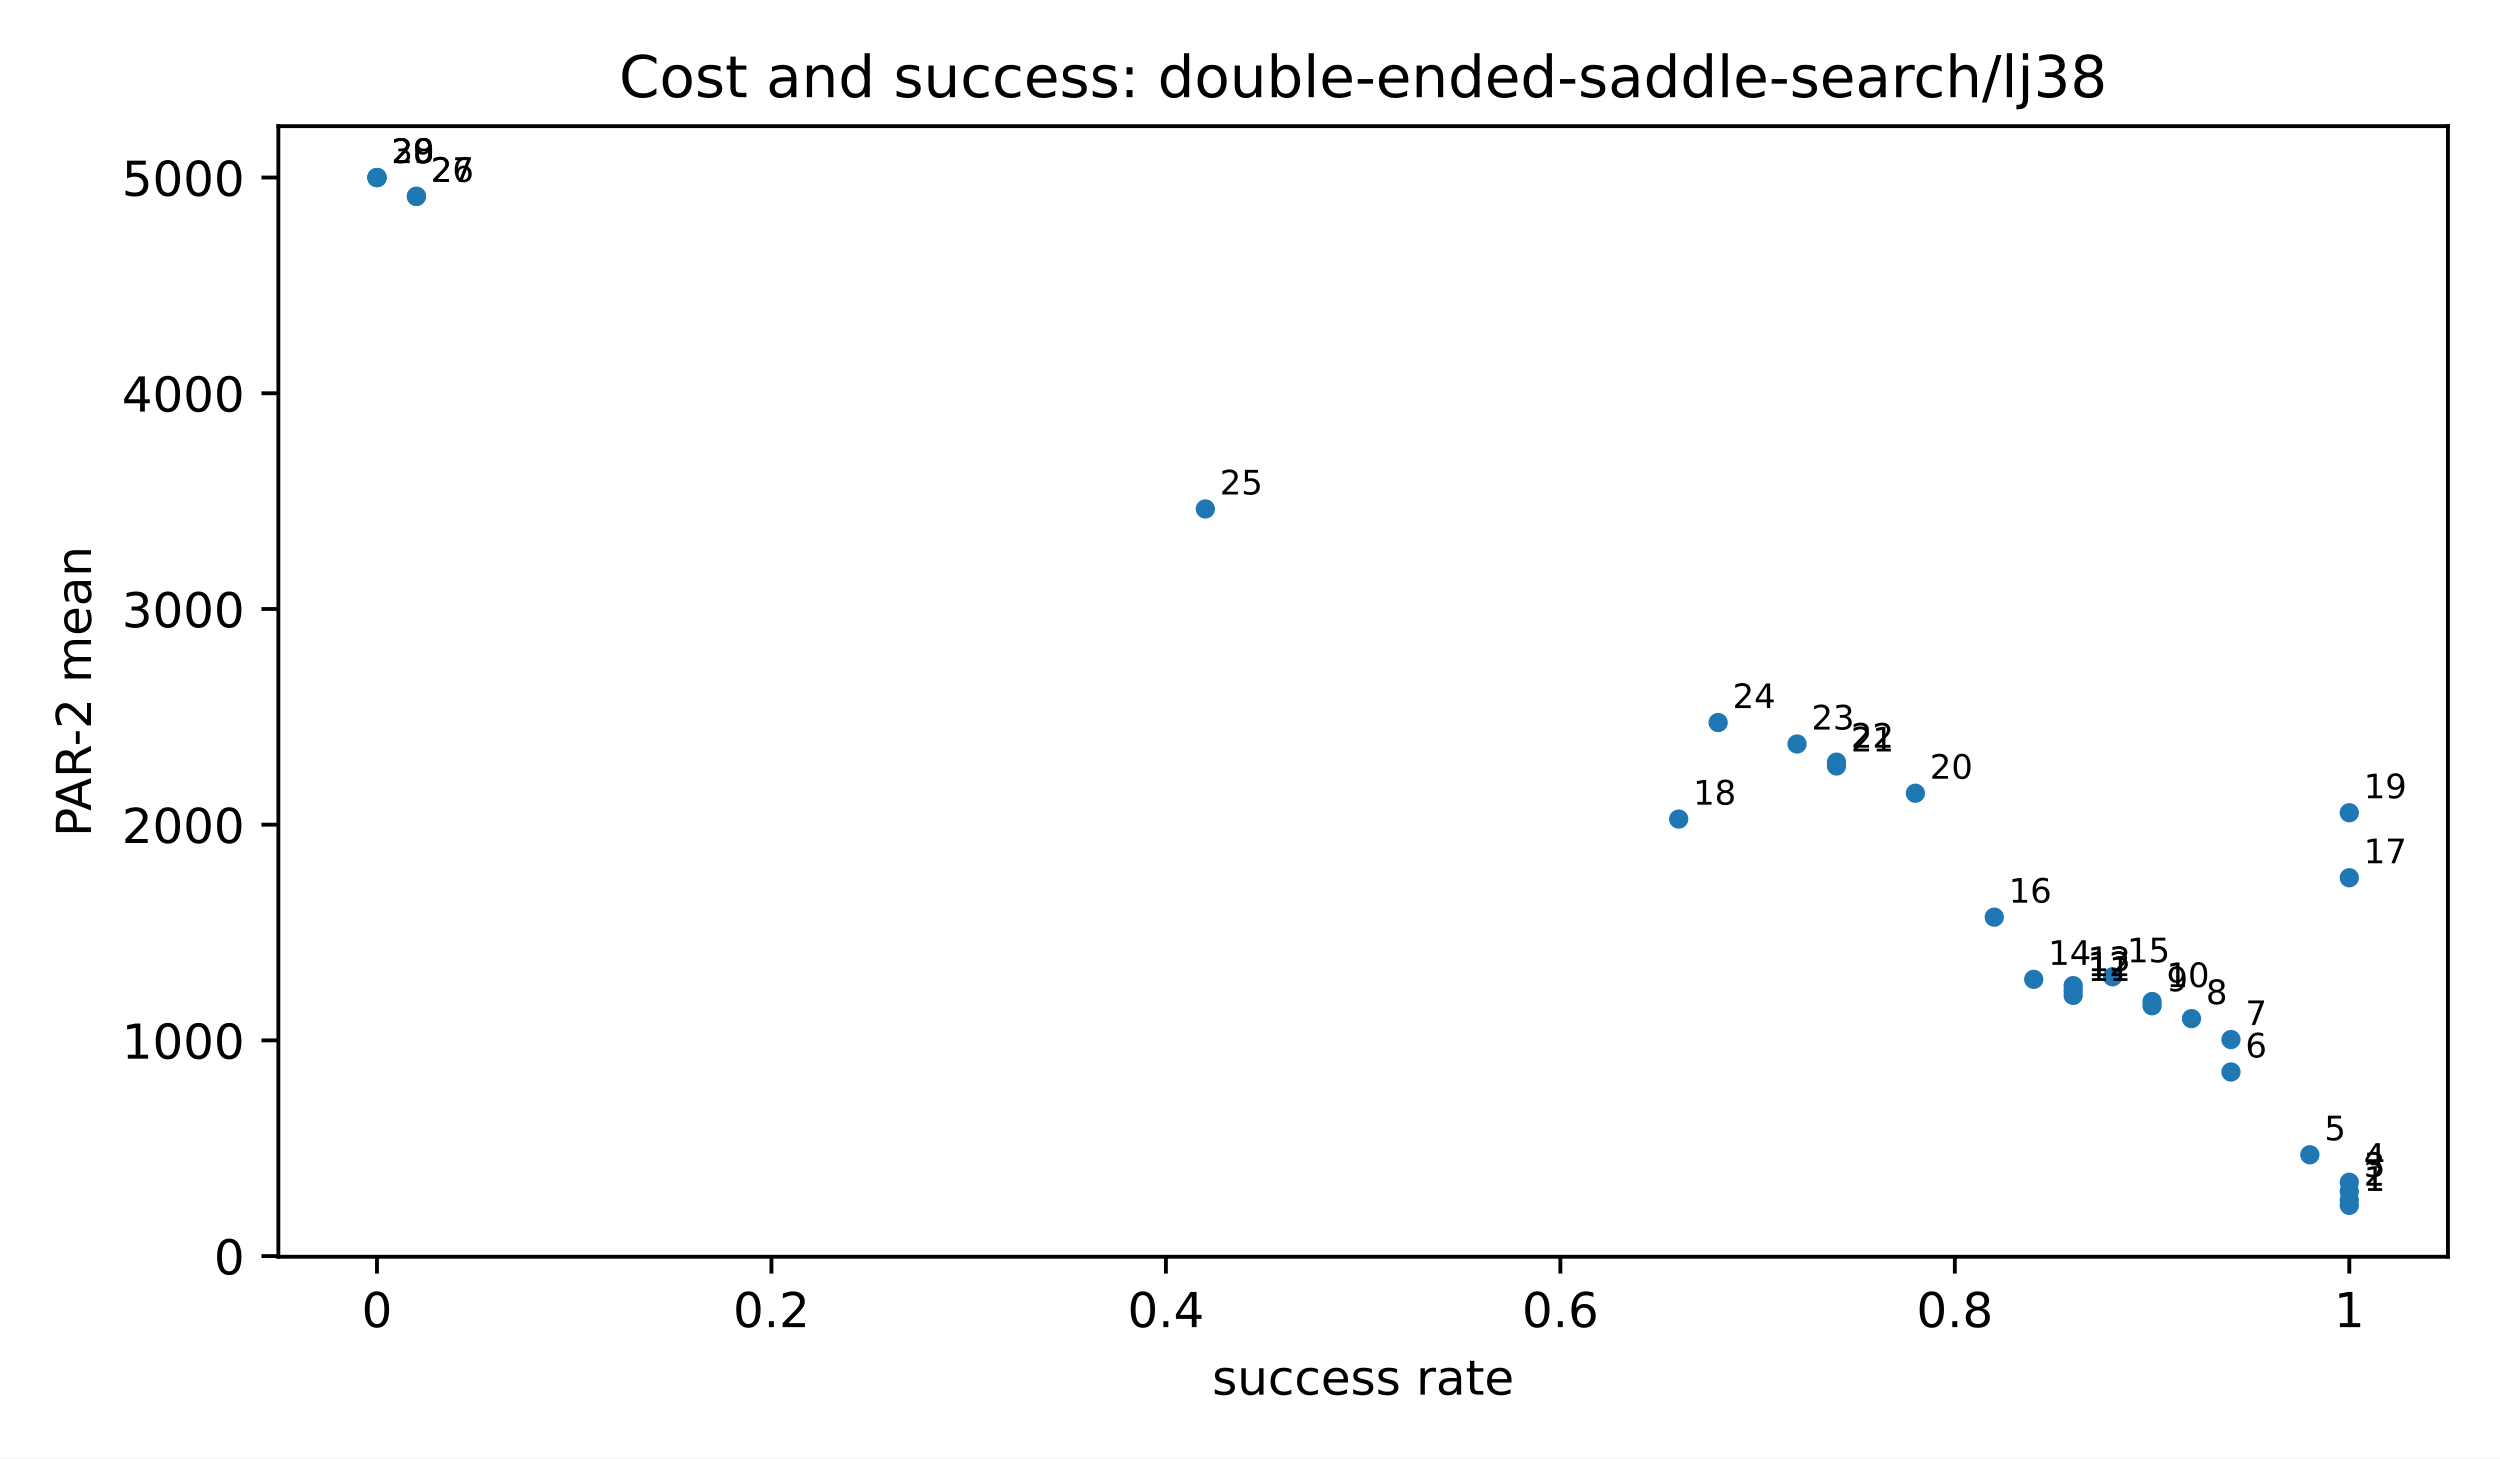
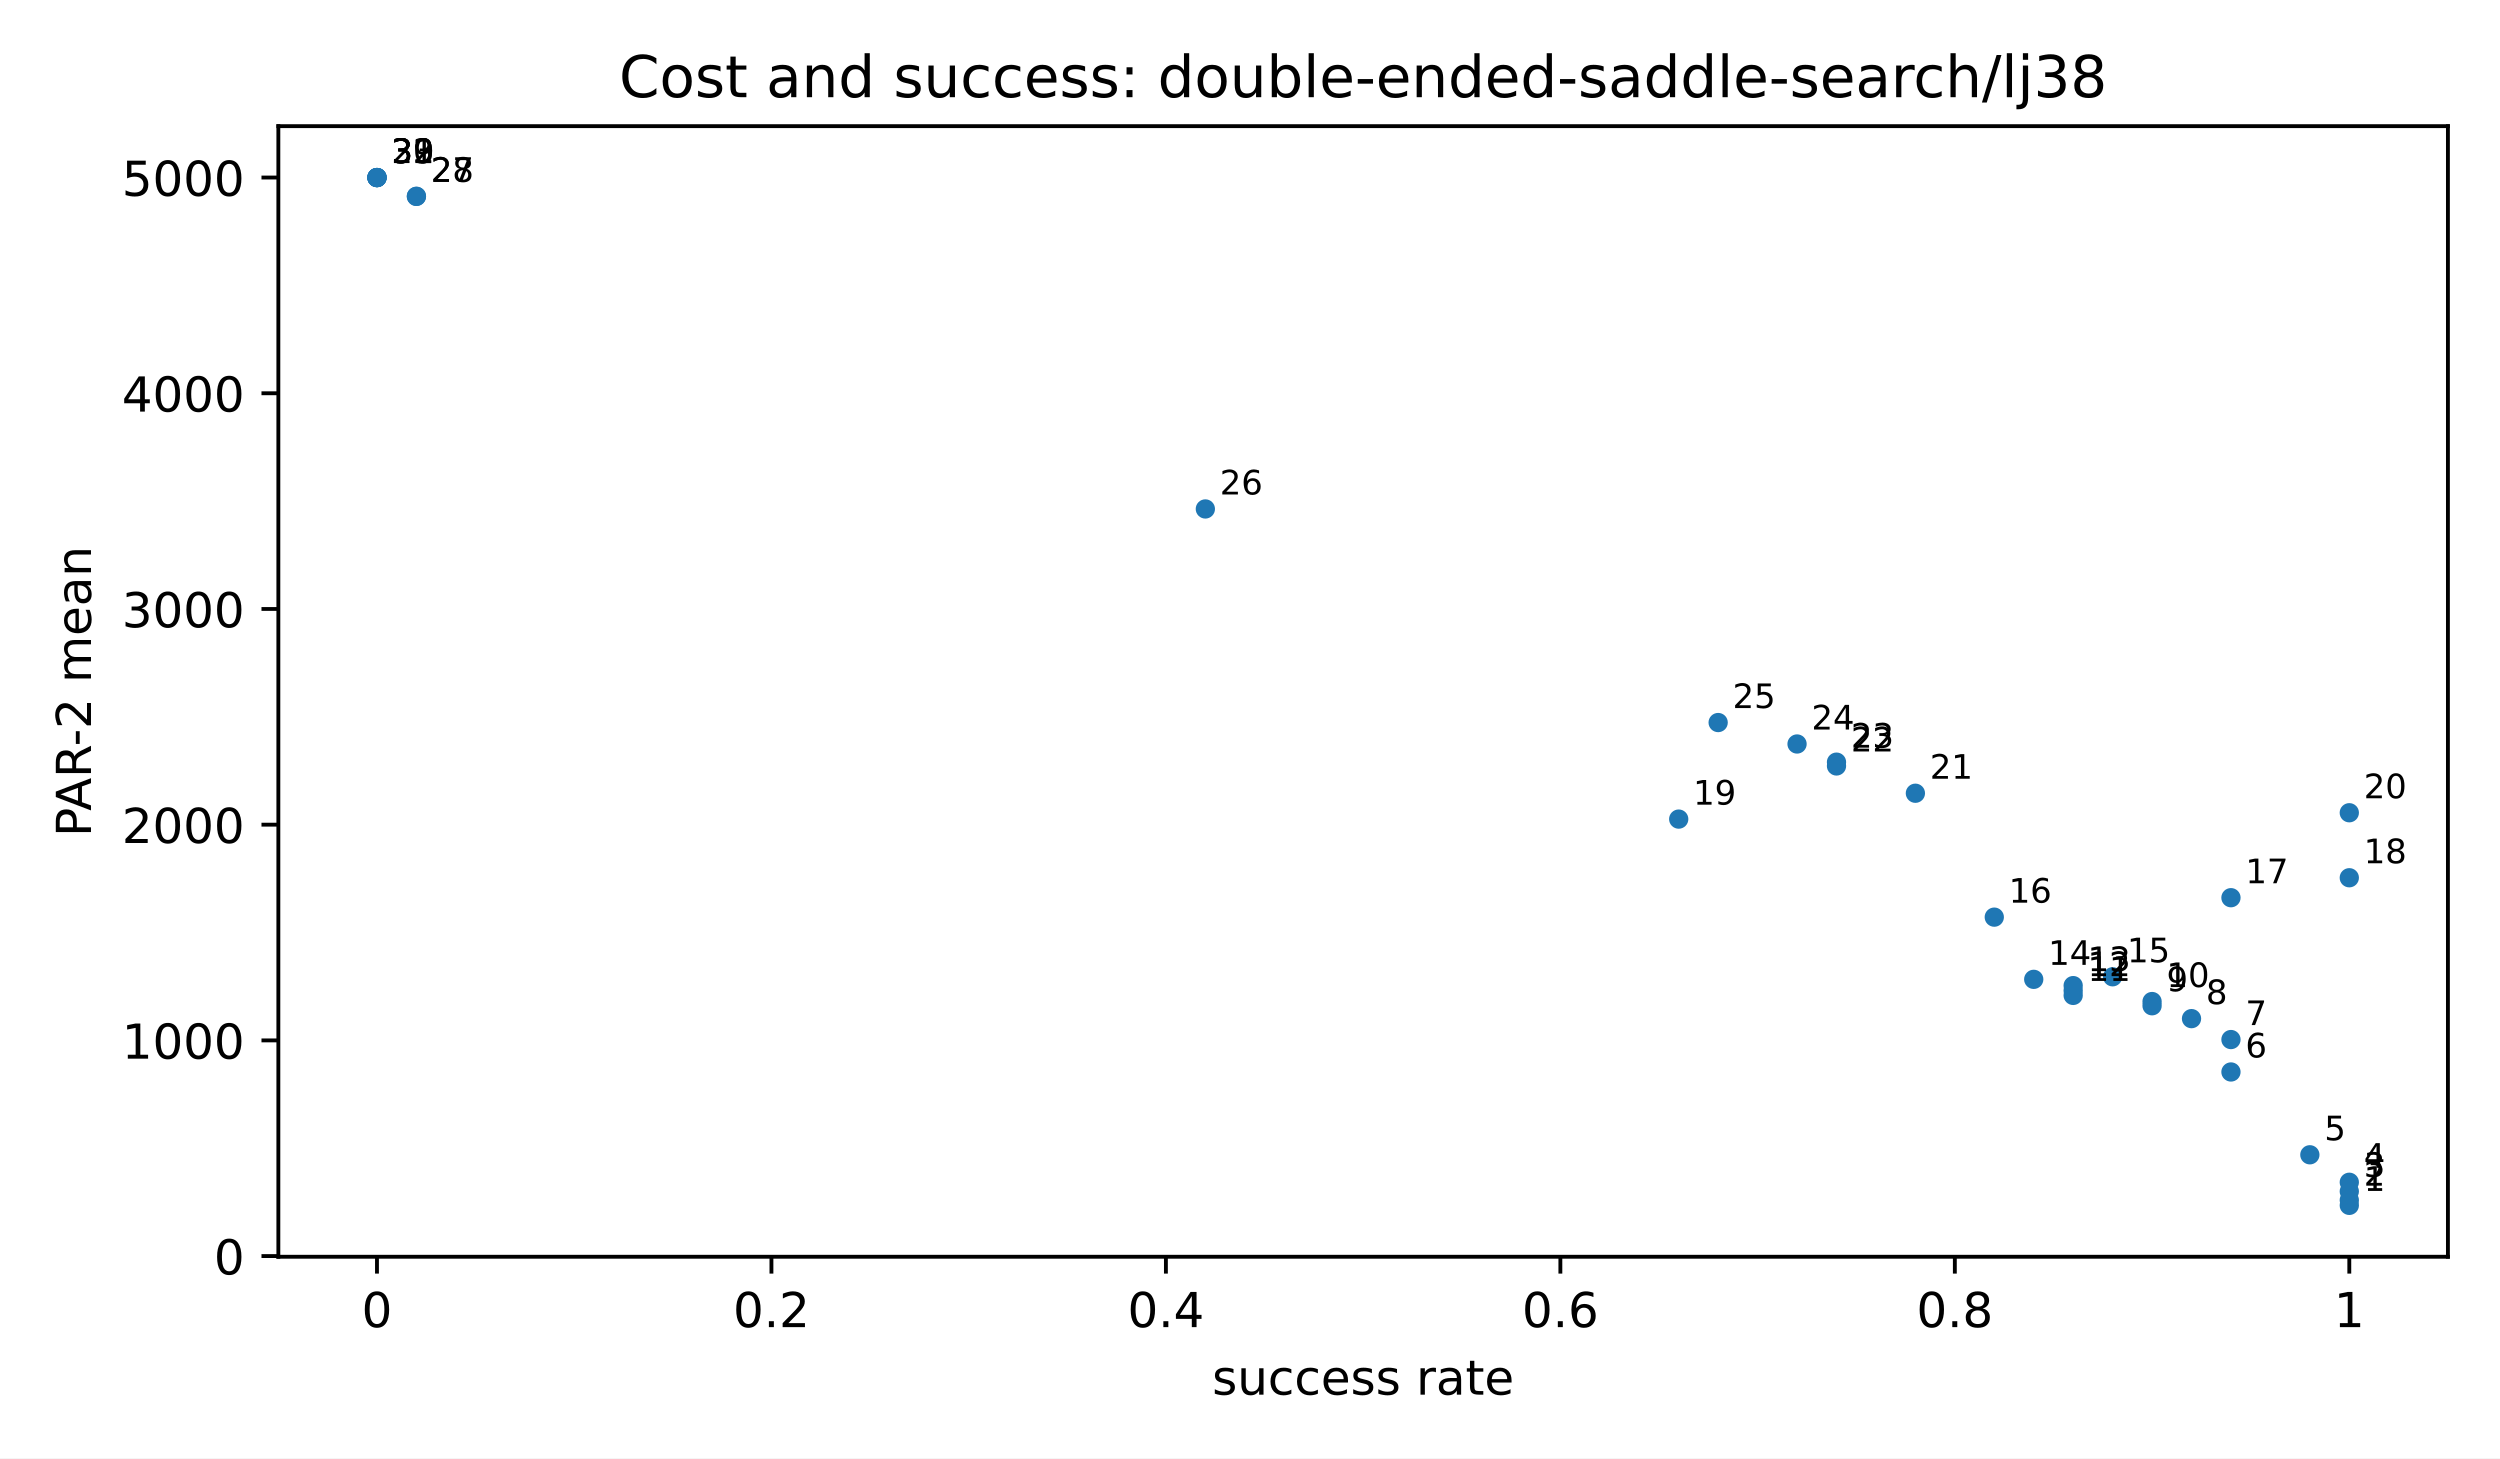
<svg xmlns="http://www.w3.org/2000/svg" xmlns:xlink="http://www.w3.org/1999/xlink" width="518.4pt" height="302.4pt" viewBox="0 0 518.4 302.4" version="1.1">
  <defs>
    <style type="text/css">*{stroke-linejoin: round; stroke-linecap: butt}</style>
  </defs>
  <g id="figure_1">
    <g id="patch_1">
      <path d="M 0 302.4  L 518.4 302.4  L 518.4 0  L 0 0  z " style="fill: #ffffff" />
    </g>
    <g id="axes_1">
      <g id="patch_2">
        <path d="M 57.72 260.6  L 507.6 260.6  L 507.6 26.16  L 57.72 26.16  z " style="fill: #ffffff" />
      </g>
      <g id="PathCollection_1">
        <defs>
          <path id="m2d8934182f" d="M 0 2  C 0.53 2 1.039 1.789 1.414 1.414  C 1.789 1.039 2 0.53 2 0  C 2 -0.53 1.789 -1.039 1.414 -1.414  C 1.039 -1.789 0.53 -2 0 -2  C -0.53 -2 -1.039 -1.789 -1.414 -1.414  C -1.789 -1.039 -2 -0.53 -2 0  C -2 0.53 -1.789 1.039 -1.414 1.414  C -1.039 1.789 -0.53 2 0 2  z " />
        </defs>
        <g clip-path="url(#pfbca4baf77)">
          <use xlink:href="#m2d8934182f" x="487.151" y="249.944" style="fill: #1f77b4" />
          <use xlink:href="#m2d8934182f" x="487.151" y="248.858" style="fill: #1f77b4" />
          <use xlink:href="#m2d8934182f" x="487.151" y="247.053" style="fill: #1f77b4" />
          <use xlink:href="#m2d8934182f" x="487.151" y="245.154" style="fill: #1f77b4" />
          <use xlink:href="#m2d8934182f" x="478.971" y="239.457" style="fill: #1f77b4" />
          <use xlink:href="#m2d8934182f" x="462.612" y="222.285" style="fill: #1f77b4" />
          <use xlink:href="#m2d8934182f" x="462.612" y="215.561" style="fill: #1f77b4" />
          <use xlink:href="#m2d8934182f" x="454.432" y="211.224" style="fill: #1f77b4" />
          <use xlink:href="#m2d8934182f" x="446.253" y="208.555" style="fill: #1f77b4" />
          <use xlink:href="#m2d8934182f" x="446.253" y="207.679" style="fill: #1f77b4" />
          <use xlink:href="#m2d8934182f" x="429.893" y="206.407" style="fill: #1f77b4" />
          <use xlink:href="#m2d8934182f" x="429.893" y="205.411" style="fill: #1f77b4" />
          <use xlink:href="#m2d8934182f" x="429.893" y="204.377" style="fill: #1f77b4" />
          <use xlink:href="#m2d8934182f" x="421.714" y="203.077" style="fill: #1f77b4" />
          <use xlink:href="#m2d8934182f" x="438.073" y="202.546" style="fill: #1f77b4" />
          <use xlink:href="#m2d8934182f" x="413.534" y="190.179" style="fill: #1f77b4" />
+           <use xlink:href="#m2d8934182f" x="462.612" y="186.147" style="fill: #1f77b4" />
          <use xlink:href="#m2d8934182f" x="487.151" y="182.01" style="fill: #1f77b4" />
          <use xlink:href="#m2d8934182f" x="348.097" y="169.848" style="fill: #1f77b4" />
          <use xlink:href="#m2d8934182f" x="487.151" y="168.531" style="fill: #1f77b4" />
          <use xlink:href="#m2d8934182f" x="397.175" y="164.487" style="fill: #1f77b4" />
          <use xlink:href="#m2d8934182f" x="380.816" y="158.83" style="fill: #1f77b4" />
          <use xlink:href="#m2d8934182f" x="380.816" y="158.04" style="fill: #1f77b4" />
          <use xlink:href="#m2d8934182f" x="372.636" y="154.274" style="fill: #1f77b4" />
          <use xlink:href="#m2d8934182f" x="356.277" y="149.827" style="fill: #1f77b4" />
          <use xlink:href="#m2d8934182f" x="249.941" y="105.537" style="fill: #1f77b4" />
          <use xlink:href="#m2d8934182f" x="86.349" y="40.715" style="fill: #1f77b4" />
          <use xlink:href="#m2d8934182f" x="86.349" y="40.715" style="fill: #1f77b4" />
          <use xlink:href="#m2d8934182f" x="78.169" y="36.816" style="fill: #1f77b4" />
          <use xlink:href="#m2d8934182f" x="78.169" y="36.816" style="fill: #1f77b4" />
          <use xlink:href="#m2d8934182f" x="78.169" y="36.816" style="fill: #1f77b4" />
+           <use xlink:href="#m2d8934182f" x="78.169" y="36.816" style="fill: #1f77b4" />
+           <use xlink:href="#m2d8934182f" x="78.169" y="36.816" style="fill: #1f77b4" />
        </g>
      </g>
      <g id="matplotlib.axis_1">
        <g id="xtick_1">
          <g id="line2d_1">
            <defs>
              <path id="m8ea4d47d77" d="M 0 0  L 0 3.5  " style="stroke: #000000; stroke-width: 0.8" />
            </defs>
            <g>
              <use xlink:href="#m8ea4d47d77" x="78.169" y="260.6" style="stroke: #000000; stroke-width: 0.8" />
            </g>
          </g>
          <g id="text_1">
            <text style="font-size: 10px; font-family: 'DejaVu Sans', 'Bitstream Vera Sans', 'Computer Modern Sans Serif', 'Lucida Grande', 'Verdana', 'Geneva', 'Lucid', 'Arial', 'Helvetica', 'Avant Garde', sans-serif; text-anchor: middle" x="78.169" y="275.198" transform="rotate(-0 78.16909 275.1977)">0</text>
          </g>
        </g>
        <g id="xtick_2">
          <g id="line2d_2">
            <g>
              <use xlink:href="#m8ea4d47d77" x="159.965" y="260.6" style="stroke: #000000; stroke-width: 0.8" />
            </g>
          </g>
          <g id="text_2">
            <text style="font-size: 10px; font-family: 'DejaVu Sans', 'Bitstream Vera Sans', 'Computer Modern Sans Serif', 'Lucida Grande', 'Verdana', 'Geneva', 'Lucid', 'Arial', 'Helvetica', 'Avant Garde', sans-serif; text-anchor: middle" x="159.965" y="275.198" transform="rotate(-0 159.9655 275.1977)">0.2</text>
          </g>
        </g>
        <g id="xtick_3">
          <g id="line2d_3">
            <g>
              <use xlink:href="#m8ea4d47d77" x="241.762" y="260.6" style="stroke: #000000; stroke-width: 0.8" />
            </g>
          </g>
          <g id="text_3">
            <text style="font-size: 10px; font-family: 'DejaVu Sans', 'Bitstream Vera Sans', 'Computer Modern Sans Serif', 'Lucida Grande', 'Verdana', 'Geneva', 'Lucid', 'Arial', 'Helvetica', 'Avant Garde', sans-serif; text-anchor: middle" x="241.762" y="275.198" transform="rotate(-0 241.7618 275.1977)">0.4</text>
          </g>
        </g>
        <g id="xtick_4">
          <g id="line2d_4">
            <g>
              <use xlink:href="#m8ea4d47d77" x="323.558" y="260.6" style="stroke: #000000; stroke-width: 0.8" />
            </g>
          </g>
          <g id="text_4">
            <text style="font-size: 10px; font-family: 'DejaVu Sans', 'Bitstream Vera Sans', 'Computer Modern Sans Serif', 'Lucida Grande', 'Verdana', 'Geneva', 'Lucid', 'Arial', 'Helvetica', 'Avant Garde', sans-serif; text-anchor: middle" x="323.558" y="275.198" transform="rotate(-0 323.5582 275.1977)">0.6</text>
          </g>
        </g>
        <g id="xtick_5">
          <g id="line2d_5">
            <g>
              <use xlink:href="#m8ea4d47d77" x="405.355" y="260.6" style="stroke: #000000; stroke-width: 0.8" />
            </g>
          </g>
          <g id="text_5">
            <text style="font-size: 10px; font-family: 'DejaVu Sans', 'Bitstream Vera Sans', 'Computer Modern Sans Serif', 'Lucida Grande', 'Verdana', 'Geneva', 'Lucid', 'Arial', 'Helvetica', 'Avant Garde', sans-serif; text-anchor: middle" x="405.355" y="275.198" transform="rotate(-0 405.3545 275.1977)">0.8</text>
          </g>
        </g>
        <g id="xtick_6">
          <g id="line2d_6">
            <g>
              <use xlink:href="#m8ea4d47d77" x="487.151" y="260.6" style="stroke: #000000; stroke-width: 0.8" />
            </g>
          </g>
          <g id="text_6">
            <text style="font-size: 10px; font-family: 'DejaVu Sans', 'Bitstream Vera Sans', 'Computer Modern Sans Serif', 'Lucida Grande', 'Verdana', 'Geneva', 'Lucid', 'Arial', 'Helvetica', 'Avant Garde', sans-serif; text-anchor: middle" x="487.151" y="275.198" transform="rotate(-0 487.1509 275.1977)">1</text>
          </g>
        </g>
        <g id="text_7">
          <text style="font-size: 10px; font-family: 'DejaVu Sans', 'Bitstream Vera Sans', 'Computer Modern Sans Serif', 'Lucida Grande', 'Verdana', 'Geneva', 'Lucid', 'Arial', 'Helvetica', 'Avant Garde', sans-serif; text-anchor: middle" x="282.66" y="289.198" transform="rotate(-0 282.66 289.1977)">success rate</text>
        </g>
      </g>
      <g id="matplotlib.axis_2">
        <g id="ytick_1">
          <g id="line2d_7">
            <defs>
              <path id="md659df78fa" d="M 0 0  L -3.5 0  " style="stroke: #000000; stroke-width: 0.8" />
            </defs>
            <g>
              <use xlink:href="#md659df78fa" x="57.72" y="260.464" style="stroke: #000000; stroke-width: 0.8" />
            </g>
          </g>
          <g id="text_8">
            <text style="font-size: 10px; font-family: 'DejaVu Sans', 'Bitstream Vera Sans', 'Computer Modern Sans Serif', 'Lucida Grande', 'Verdana', 'Geneva', 'Lucid', 'Arial', 'Helvetica', 'Avant Garde', sans-serif; text-anchor: end" x="50.72" y="264.263" transform="rotate(-0 50.72 264.2629)">0</text>
          </g>
        </g>
        <g id="ytick_2">
          <g id="line2d_8">
            <g>
              <use xlink:href="#md659df78fa" x="57.72" y="215.734" style="stroke: #000000; stroke-width: 0.8" />
            </g>
          </g>
          <g id="text_9">
            <text style="font-size: 10px; font-family: 'DejaVu Sans', 'Bitstream Vera Sans', 'Computer Modern Sans Serif', 'Lucida Grande', 'Verdana', 'Geneva', 'Lucid', 'Arial', 'Helvetica', 'Avant Garde', sans-serif; text-anchor: end" x="50.72" y="219.533" transform="rotate(-0 50.72 219.5333)">1000</text>
          </g>
        </g>
        <g id="ytick_3">
          <g id="line2d_9">
            <g>
              <use xlink:href="#md659df78fa" x="57.72" y="171.005" style="stroke: #000000; stroke-width: 0.8" />
            </g>
          </g>
          <g id="text_10">
            <text style="font-size: 10px; font-family: 'DejaVu Sans', 'Bitstream Vera Sans', 'Computer Modern Sans Serif', 'Lucida Grande', 'Verdana', 'Geneva', 'Lucid', 'Arial', 'Helvetica', 'Avant Garde', sans-serif; text-anchor: end" x="50.72" y="174.804" transform="rotate(-0 50.72 174.8038)">2000</text>
          </g>
        </g>
        <g id="ytick_4">
          <g id="line2d_10">
            <g>
              <use xlink:href="#md659df78fa" x="57.72" y="126.275" style="stroke: #000000; stroke-width: 0.8" />
            </g>
          </g>
          <g id="text_11">
            <text style="font-size: 10px; font-family: 'DejaVu Sans', 'Bitstream Vera Sans', 'Computer Modern Sans Serif', 'Lucida Grande', 'Verdana', 'Geneva', 'Lucid', 'Arial', 'Helvetica', 'Avant Garde', sans-serif; text-anchor: end" x="50.72" y="130.074" transform="rotate(-0 50.72 130.0743)">3000</text>
          </g>
        </g>
        <g id="ytick_5">
          <g id="line2d_11">
            <g>
              <use xlink:href="#md659df78fa" x="57.72" y="81.546" style="stroke: #000000; stroke-width: 0.8" />
            </g>
          </g>
          <g id="text_12">
            <text style="font-size: 10px; font-family: 'DejaVu Sans', 'Bitstream Vera Sans', 'Computer Modern Sans Serif', 'Lucida Grande', 'Verdana', 'Geneva', 'Lucid', 'Arial', 'Helvetica', 'Avant Garde', sans-serif; text-anchor: end" x="50.72" y="85.345" transform="rotate(-0 50.72 85.34472)">4000</text>
          </g>
        </g>
        <g id="ytick_6">
          <g id="line2d_12">
            <g>
              <use xlink:href="#md659df78fa" x="57.72" y="36.816" style="stroke: #000000; stroke-width: 0.8" />
            </g>
          </g>
          <g id="text_13">
            <text style="font-size: 10px; font-family: 'DejaVu Sans', 'Bitstream Vera Sans', 'Computer Modern Sans Serif', 'Lucida Grande', 'Verdana', 'Geneva', 'Lucid', 'Arial', 'Helvetica', 'Avant Garde', sans-serif; text-anchor: end" x="50.72" y="40.615" transform="rotate(-0 50.72 40.61519)">5000</text>
          </g>
        </g>
        <g id="text_14">
          <text style="font-size: 10px; font-family: 'DejaVu Sans', 'Bitstream Vera Sans', 'Computer Modern Sans Serif', 'Lucida Grande', 'Verdana', 'Geneva', 'Lucid', 'Arial', 'Helvetica', 'Avant Garde', sans-serif; text-anchor: middle" x="18.868" y="143.38" transform="rotate(-90 18.86766 143.38)">PAR-2 mean</text>
        </g>
      </g>
      <g id="patch_3">
        <path d="M 57.72 260.6  L 57.72 26.16  " style="fill: none; stroke: #000000; stroke-width: 0.8; stroke-linejoin: miter; stroke-linecap: square" />
      </g>
      <g id="patch_4">
        <path d="M 507.6 260.6  L 507.6 26.16  " style="fill: none; stroke: #000000; stroke-width: 0.8; stroke-linejoin: miter; stroke-linecap: square" />
      </g>
      <g id="patch_5">
        <path d="M 57.72 260.6  L 507.6 260.6  " style="fill: none; stroke: #000000; stroke-width: 0.8; stroke-linejoin: miter; stroke-linecap: square" />
      </g>
      <g id="patch_6">
        <path d="M 57.72 26.16  L 507.6 26.16  " style="fill: none; stroke: #000000; stroke-width: 0.8; stroke-linejoin: miter; stroke-linecap: square" />
      </g>
      <g id="text_15">
        <text style="font-size: 7px; font-family: 'DejaVu Sans', 'Bitstream Vera Sans', 'Computer Modern Sans Serif', 'Lucida Grande', 'Verdana', 'Geneva', 'Lucid', 'Arial', 'Helvetica', 'Avant Garde', sans-serif; text-anchor: start" x="490.151" y="246.944" transform="rotate(-0 490.1509 246.9436)">1</text>
      </g>
      <g id="text_16">
        <text style="font-size: 7px; font-family: 'DejaVu Sans', 'Bitstream Vera Sans', 'Computer Modern Sans Serif', 'Lucida Grande', 'Verdana', 'Geneva', 'Lucid', 'Arial', 'Helvetica', 'Avant Garde', sans-serif; text-anchor: start" x="490.151" y="245.858" transform="rotate(-0 490.1509 245.8585)">2</text>
      </g>
      <g id="text_17">
        <text style="font-size: 7px; font-family: 'DejaVu Sans', 'Bitstream Vera Sans', 'Computer Modern Sans Serif', 'Lucida Grande', 'Verdana', 'Geneva', 'Lucid', 'Arial', 'Helvetica', 'Avant Garde', sans-serif; text-anchor: start" x="490.151" y="244.053" transform="rotate(-0 490.1509 244.0532)">3</text>
      </g>
      <g id="text_18">
        <text style="font-size: 7px; font-family: 'DejaVu Sans', 'Bitstream Vera Sans', 'Computer Modern Sans Serif', 'Lucida Grande', 'Verdana', 'Geneva', 'Lucid', 'Arial', 'Helvetica', 'Avant Garde', sans-serif; text-anchor: start" x="490.151" y="242.154" transform="rotate(-0 490.1509 242.154)">4</text>
      </g>
      <g id="text_19">
        <text style="font-size: 7px; font-family: 'DejaVu Sans', 'Bitstream Vera Sans', 'Computer Modern Sans Serif', 'Lucida Grande', 'Verdana', 'Geneva', 'Lucid', 'Arial', 'Helvetica', 'Avant Garde', sans-serif; text-anchor: start" x="481.971" y="236.457" transform="rotate(-0 481.9713 236.4572)">5</text>
      </g>
      <g id="text_20">
        <text style="font-size: 7px; font-family: 'DejaVu Sans', 'Bitstream Vera Sans', 'Computer Modern Sans Serif', 'Lucida Grande', 'Verdana', 'Geneva', 'Lucid', 'Arial', 'Helvetica', 'Avant Garde', sans-serif; text-anchor: start" x="465.612" y="219.285" transform="rotate(-0 465.612 219.2847)">6</text>
      </g>
      <g id="text_21">
        <text style="font-size: 7px; font-family: 'DejaVu Sans', 'Bitstream Vera Sans', 'Computer Modern Sans Serif', 'Lucida Grande', 'Verdana', 'Geneva', 'Lucid', 'Arial', 'Helvetica', 'Avant Garde', sans-serif; text-anchor: start" x="465.612" y="212.561" transform="rotate(-0 465.612 212.5609)">7</text>
      </g>
      <g id="text_22">
        <text style="font-size: 7px; font-family: 'DejaVu Sans', 'Bitstream Vera Sans', 'Computer Modern Sans Serif', 'Lucida Grande', 'Verdana', 'Geneva', 'Lucid', 'Arial', 'Helvetica', 'Avant Garde', sans-serif; text-anchor: start" x="457.432" y="208.224" transform="rotate(-0 457.4324 208.224)">8</text>
      </g>
      <g id="text_23">
        <text style="font-size: 7px; font-family: 'DejaVu Sans', 'Bitstream Vera Sans', 'Computer Modern Sans Serif', 'Lucida Grande', 'Verdana', 'Geneva', 'Lucid', 'Arial', 'Helvetica', 'Avant Garde', sans-serif; text-anchor: start" x="449.253" y="205.555" transform="rotate(-0 449.2527 205.5554)">9</text>
      </g>
      <g id="text_24">
        <text style="font-size: 7px; font-family: 'DejaVu Sans', 'Bitstream Vera Sans', 'Computer Modern Sans Serif', 'Lucida Grande', 'Verdana', 'Geneva', 'Lucid', 'Arial', 'Helvetica', 'Avant Garde', sans-serif; text-anchor: start" x="449.253" y="204.679" transform="rotate(-0 449.2527 204.6787)">10</text>
      </g>
      <g id="text_25">
        <text style="font-size: 7px; font-family: 'DejaVu Sans', 'Bitstream Vera Sans', 'Computer Modern Sans Serif', 'Lucida Grande', 'Verdana', 'Geneva', 'Lucid', 'Arial', 'Helvetica', 'Avant Garde', sans-serif; text-anchor: start" x="432.893" y="203.407" transform="rotate(-0 432.8935 203.4075)">11</text>
      </g>
      <g id="text_26">
        <text style="font-size: 7px; font-family: 'DejaVu Sans', 'Bitstream Vera Sans', 'Computer Modern Sans Serif', 'Lucida Grande', 'Verdana', 'Geneva', 'Lucid', 'Arial', 'Helvetica', 'Avant Garde', sans-serif; text-anchor: start" x="432.893" y="202.411" transform="rotate(-0 432.8935 202.4109)">12</text>
      </g>
      <g id="text_27">
        <text style="font-size: 7px; font-family: 'DejaVu Sans', 'Bitstream Vera Sans', 'Computer Modern Sans Serif', 'Lucida Grande', 'Verdana', 'Geneva', 'Lucid', 'Arial', 'Helvetica', 'Avant Garde', sans-serif; text-anchor: start" x="432.893" y="201.377" transform="rotate(-0 432.8935 201.3768)">13</text>
      </g>
      <g id="text_28">
        <text style="font-size: 7px; font-family: 'DejaVu Sans', 'Bitstream Vera Sans', 'Computer Modern Sans Serif', 'Lucida Grande', 'Verdana', 'Geneva', 'Lucid', 'Arial', 'Helvetica', 'Avant Garde', sans-serif; text-anchor: start" x="424.714" y="200.077" transform="rotate(-0 424.7138 200.0769)">14</text>
      </g>
      <g id="text_29">
        <text style="font-size: 7px; font-family: 'DejaVu Sans', 'Bitstream Vera Sans', 'Computer Modern Sans Serif', 'Lucida Grande', 'Verdana', 'Geneva', 'Lucid', 'Arial', 'Helvetica', 'Avant Garde', sans-serif; text-anchor: start" x="441.073" y="199.546" transform="rotate(-0 441.0731 199.5455)">15</text>
      </g>
      <g id="text_30">
        <text style="font-size: 7px; font-family: 'DejaVu Sans', 'Bitstream Vera Sans', 'Computer Modern Sans Serif', 'Lucida Grande', 'Verdana', 'Geneva', 'Lucid', 'Arial', 'Helvetica', 'Avant Garde', sans-serif; text-anchor: start" x="416.534" y="187.179" transform="rotate(-0 416.5342 187.1787)">16</text>
      </g>
      <g id="text_31">
-         <text style="font-size: 7px; font-family: 'DejaVu Sans', 'Bitstream Vera Sans', 'Computer Modern Sans Serif', 'Lucida Grande', 'Verdana', 'Geneva', 'Lucid', 'Arial', 'Helvetica', 'Avant Garde', sans-serif; text-anchor: start" x="490.151" y="179.01" transform="rotate(-0 490.1509 179.0102)">17</text>
+         <text style="font-size: 7px; font-family: 'DejaVu Sans', 'Bitstream Vera Sans', 'Computer Modern Sans Serif', 'Lucida Grande', 'Verdana', 'Geneva', 'Lucid', 'Arial', 'Helvetica', 'Avant Garde', sans-serif; text-anchor: start" x="465.612" y="183.147" transform="rotate(-0 465.612 183.1468)">17</text>
      </g>
      <g id="text_32">
-         <text style="font-size: 7px; font-family: 'DejaVu Sans', 'Bitstream Vera Sans', 'Computer Modern Sans Serif', 'Lucida Grande', 'Verdana', 'Geneva', 'Lucid', 'Arial', 'Helvetica', 'Avant Garde', sans-serif; text-anchor: start" x="351.097" y="166.848" transform="rotate(-0 351.0971 166.8483)">18</text>
+         <text style="font-size: 7px; font-family: 'DejaVu Sans', 'Bitstream Vera Sans', 'Computer Modern Sans Serif', 'Lucida Grande', 'Verdana', 'Geneva', 'Lucid', 'Arial', 'Helvetica', 'Avant Garde', sans-serif; text-anchor: start" x="490.151" y="179.01" transform="rotate(-0 490.1509 179.0102)">18</text>
      </g>
      <g id="text_33">
-         <text style="font-size: 7px; font-family: 'DejaVu Sans', 'Bitstream Vera Sans', 'Computer Modern Sans Serif', 'Lucida Grande', 'Verdana', 'Geneva', 'Lucid', 'Arial', 'Helvetica', 'Avant Garde', sans-serif; text-anchor: start" x="490.151" y="165.531" transform="rotate(-0 490.1509 165.5314)">19</text>
+         <text style="font-size: 7px; font-family: 'DejaVu Sans', 'Bitstream Vera Sans', 'Computer Modern Sans Serif', 'Lucida Grande', 'Verdana', 'Geneva', 'Lucid', 'Arial', 'Helvetica', 'Avant Garde', sans-serif; text-anchor: start" x="351.097" y="166.848" transform="rotate(-0 351.0971 166.8483)">19</text>
      </g>
      <g id="text_34">
-         <text style="font-size: 7px; font-family: 'DejaVu Sans', 'Bitstream Vera Sans', 'Computer Modern Sans Serif', 'Lucida Grande', 'Verdana', 'Geneva', 'Lucid', 'Arial', 'Helvetica', 'Avant Garde', sans-serif; text-anchor: start" x="400.175" y="161.487" transform="rotate(-0 400.1749 161.487)">20</text>
+         <text style="font-size: 7px; font-family: 'DejaVu Sans', 'Bitstream Vera Sans', 'Computer Modern Sans Serif', 'Lucida Grande', 'Verdana', 'Geneva', 'Lucid', 'Arial', 'Helvetica', 'Avant Garde', sans-serif; text-anchor: start" x="490.151" y="165.531" transform="rotate(-0 490.1509 165.5314)">20</text>
      </g>
      <g id="text_35">
-         <text style="font-size: 7px; font-family: 'DejaVu Sans', 'Bitstream Vera Sans', 'Computer Modern Sans Serif', 'Lucida Grande', 'Verdana', 'Geneva', 'Lucid', 'Arial', 'Helvetica', 'Avant Garde', sans-serif; text-anchor: start" x="383.816" y="155.83" transform="rotate(-0 383.8156 155.8305)">21</text>
+         <text style="font-size: 7px; font-family: 'DejaVu Sans', 'Bitstream Vera Sans', 'Computer Modern Sans Serif', 'Lucida Grande', 'Verdana', 'Geneva', 'Lucid', 'Arial', 'Helvetica', 'Avant Garde', sans-serif; text-anchor: start" x="400.175" y="161.487" transform="rotate(-0 400.1749 161.487)">21</text>
      </g>
      <g id="text_36">
-         <text style="font-size: 7px; font-family: 'DejaVu Sans', 'Bitstream Vera Sans', 'Computer Modern Sans Serif', 'Lucida Grande', 'Verdana', 'Geneva', 'Lucid', 'Arial', 'Helvetica', 'Avant Garde', sans-serif; text-anchor: start" x="383.816" y="155.04" transform="rotate(-0 383.8156 155.0397)">22</text>
+         <text style="font-size: 7px; font-family: 'DejaVu Sans', 'Bitstream Vera Sans', 'Computer Modern Sans Serif', 'Lucida Grande', 'Verdana', 'Geneva', 'Lucid', 'Arial', 'Helvetica', 'Avant Garde', sans-serif; text-anchor: start" x="383.816" y="155.83" transform="rotate(-0 383.8156 155.8305)">22</text>
      </g>
      <g id="text_37">
-         <text style="font-size: 7px; font-family: 'DejaVu Sans', 'Bitstream Vera Sans', 'Computer Modern Sans Serif', 'Lucida Grande', 'Verdana', 'Geneva', 'Lucid', 'Arial', 'Helvetica', 'Avant Garde', sans-serif; text-anchor: start" x="375.636" y="151.274" transform="rotate(-0 375.636 151.2743)">23</text>
+         <text style="font-size: 7px; font-family: 'DejaVu Sans', 'Bitstream Vera Sans', 'Computer Modern Sans Serif', 'Lucida Grande', 'Verdana', 'Geneva', 'Lucid', 'Arial', 'Helvetica', 'Avant Garde', sans-serif; text-anchor: start" x="383.816" y="155.04" transform="rotate(-0 383.8156 155.0397)">23</text>
      </g>
      <g id="text_38">
-         <text style="font-size: 7px; font-family: 'DejaVu Sans', 'Bitstream Vera Sans', 'Computer Modern Sans Serif', 'Lucida Grande', 'Verdana', 'Geneva', 'Lucid', 'Arial', 'Helvetica', 'Avant Garde', sans-serif; text-anchor: start" x="359.277" y="146.827" transform="rotate(-0 359.2767 146.8273)">24</text>
+         <text style="font-size: 7px; font-family: 'DejaVu Sans', 'Bitstream Vera Sans', 'Computer Modern Sans Serif', 'Lucida Grande', 'Verdana', 'Geneva', 'Lucid', 'Arial', 'Helvetica', 'Avant Garde', sans-serif; text-anchor: start" x="375.636" y="151.274" transform="rotate(-0 375.636 151.2743)">24</text>
      </g>
      <g id="text_39">
-         <text style="font-size: 7px; font-family: 'DejaVu Sans', 'Bitstream Vera Sans', 'Computer Modern Sans Serif', 'Lucida Grande', 'Verdana', 'Geneva', 'Lucid', 'Arial', 'Helvetica', 'Avant Garde', sans-serif; text-anchor: start" x="252.941" y="102.537" transform="rotate(-0 252.9415 102.537)">25</text>
+         <text style="font-size: 7px; font-family: 'DejaVu Sans', 'Bitstream Vera Sans', 'Computer Modern Sans Serif', 'Lucida Grande', 'Verdana', 'Geneva', 'Lucid', 'Arial', 'Helvetica', 'Avant Garde', sans-serif; text-anchor: start" x="359.277" y="146.827" transform="rotate(-0 359.2767 146.8273)">25</text>
      </g>
      <g id="text_40">
-         <text style="font-size: 7px; font-family: 'DejaVu Sans', 'Bitstream Vera Sans', 'Computer Modern Sans Serif', 'Lucida Grande', 'Verdana', 'Geneva', 'Lucid', 'Arial', 'Helvetica', 'Avant Garde', sans-serif; text-anchor: start" x="89.349" y="37.715" transform="rotate(-0 89.34873 37.71499)">26</text>
+         <text style="font-size: 7px; font-family: 'DejaVu Sans', 'Bitstream Vera Sans', 'Computer Modern Sans Serif', 'Lucida Grande', 'Verdana', 'Geneva', 'Lucid', 'Arial', 'Helvetica', 'Avant Garde', sans-serif; text-anchor: start" x="252.941" y="102.537" transform="rotate(-0 252.9415 102.537)">26</text>
      </g>
      <g id="text_41">
        <text style="font-size: 7px; font-family: 'DejaVu Sans', 'Bitstream Vera Sans', 'Computer Modern Sans Serif', 'Lucida Grande', 'Verdana', 'Geneva', 'Lucid', 'Arial', 'Helvetica', 'Avant Garde', sans-serif; text-anchor: start" x="89.349" y="37.715" transform="rotate(-0 89.34873 37.71499)">27</text>
      </g>
      <g id="text_42">
-         <text style="font-size: 7px; font-family: 'DejaVu Sans', 'Bitstream Vera Sans', 'Computer Modern Sans Serif', 'Lucida Grande', 'Verdana', 'Geneva', 'Lucid', 'Arial', 'Helvetica', 'Avant Garde', sans-serif; text-anchor: start" x="81.169" y="33.816" transform="rotate(-0 81.16909 33.81636)">28</text>
+         <text style="font-size: 7px; font-family: 'DejaVu Sans', 'Bitstream Vera Sans', 'Computer Modern Sans Serif', 'Lucida Grande', 'Verdana', 'Geneva', 'Lucid', 'Arial', 'Helvetica', 'Avant Garde', sans-serif; text-anchor: start" x="89.349" y="37.715" transform="rotate(-0 89.34873 37.71499)">28</text>
      </g>
      <g id="text_43">
        <text style="font-size: 7px; font-family: 'DejaVu Sans', 'Bitstream Vera Sans', 'Computer Modern Sans Serif', 'Lucida Grande', 'Verdana', 'Geneva', 'Lucid', 'Arial', 'Helvetica', 'Avant Garde', sans-serif; text-anchor: start" x="81.169" y="33.816" transform="rotate(-0 81.16909 33.81636)">29</text>
      </g>
      <g id="text_44">
        <text style="font-size: 7px; font-family: 'DejaVu Sans', 'Bitstream Vera Sans', 'Computer Modern Sans Serif', 'Lucida Grande', 'Verdana', 'Geneva', 'Lucid', 'Arial', 'Helvetica', 'Avant Garde', sans-serif; text-anchor: start" x="81.169" y="33.816" transform="rotate(-0 81.16909 33.81636)">30</text>
      </g>
      <g id="text_45">
+         <text style="font-size: 7px; font-family: 'DejaVu Sans', 'Bitstream Vera Sans', 'Computer Modern Sans Serif', 'Lucida Grande', 'Verdana', 'Geneva', 'Lucid', 'Arial', 'Helvetica', 'Avant Garde', sans-serif; text-anchor: start" x="81.169" y="33.816" transform="rotate(-0 81.16909 33.81636)">31</text>
+       </g>
+       <g id="text_46">
+         <text style="font-size: 7px; font-family: 'DejaVu Sans', 'Bitstream Vera Sans', 'Computer Modern Sans Serif', 'Lucida Grande', 'Verdana', 'Geneva', 'Lucid', 'Arial', 'Helvetica', 'Avant Garde', sans-serif; text-anchor: start" x="81.169" y="33.816" transform="rotate(-0 81.16909 33.81636)">32</text>
+       </g>
+       <g id="text_47">
+         <text style="font-size: 7px; font-family: 'DejaVu Sans', 'Bitstream Vera Sans', 'Computer Modern Sans Serif', 'Lucida Grande', 'Verdana', 'Geneva', 'Lucid', 'Arial', 'Helvetica', 'Avant Garde', sans-serif; text-anchor: start" x="81.169" y="33.816" transform="rotate(-0 81.16909 33.81636)">33</text>
+       </g>
+       <g id="text_48">
        <text style="font-size: 12px; font-family: 'DejaVu Sans', 'Bitstream Vera Sans', 'Computer Modern Sans Serif', 'Lucida Grande', 'Verdana', 'Geneva', 'Lucid', 'Arial', 'Helvetica', 'Avant Garde', sans-serif; text-anchor: middle" x="282.66" y="20.16" transform="rotate(-0 282.66 20.16)">Cost and success: double-ended-saddle-search/lj38</text>
      </g>
    </g>
  </g>
  <defs>
    <clipPath id="pfbca4baf77">
      <rect x="57.72" y="26.16" width="449.88" height="234.44" />
    </clipPath>
  </defs>
</svg>
